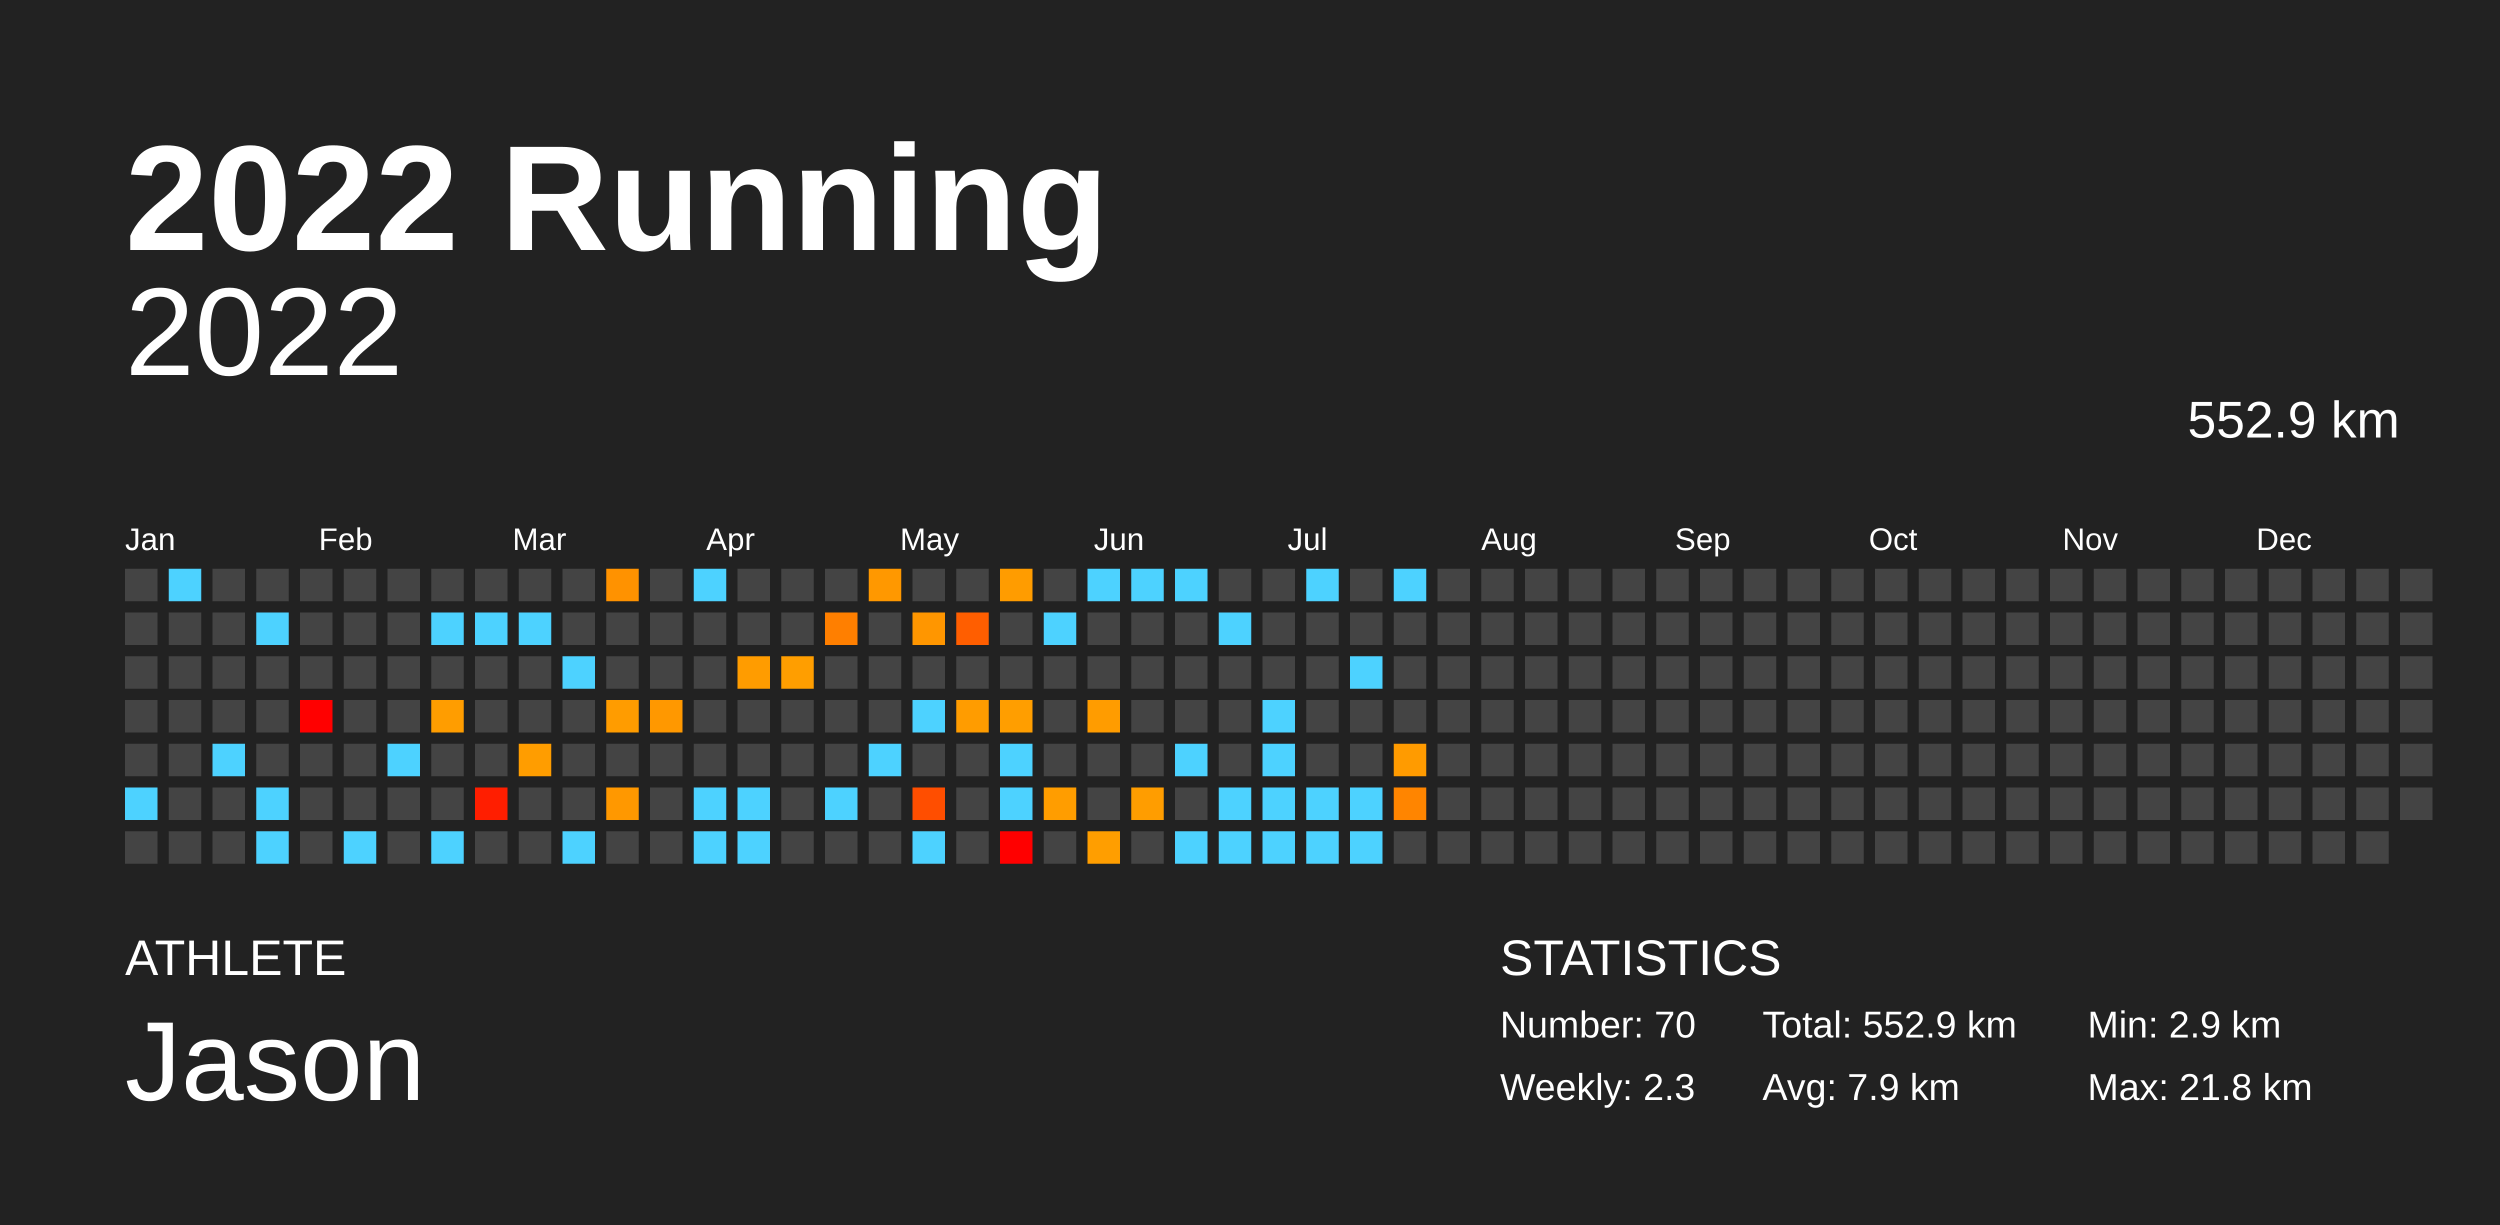
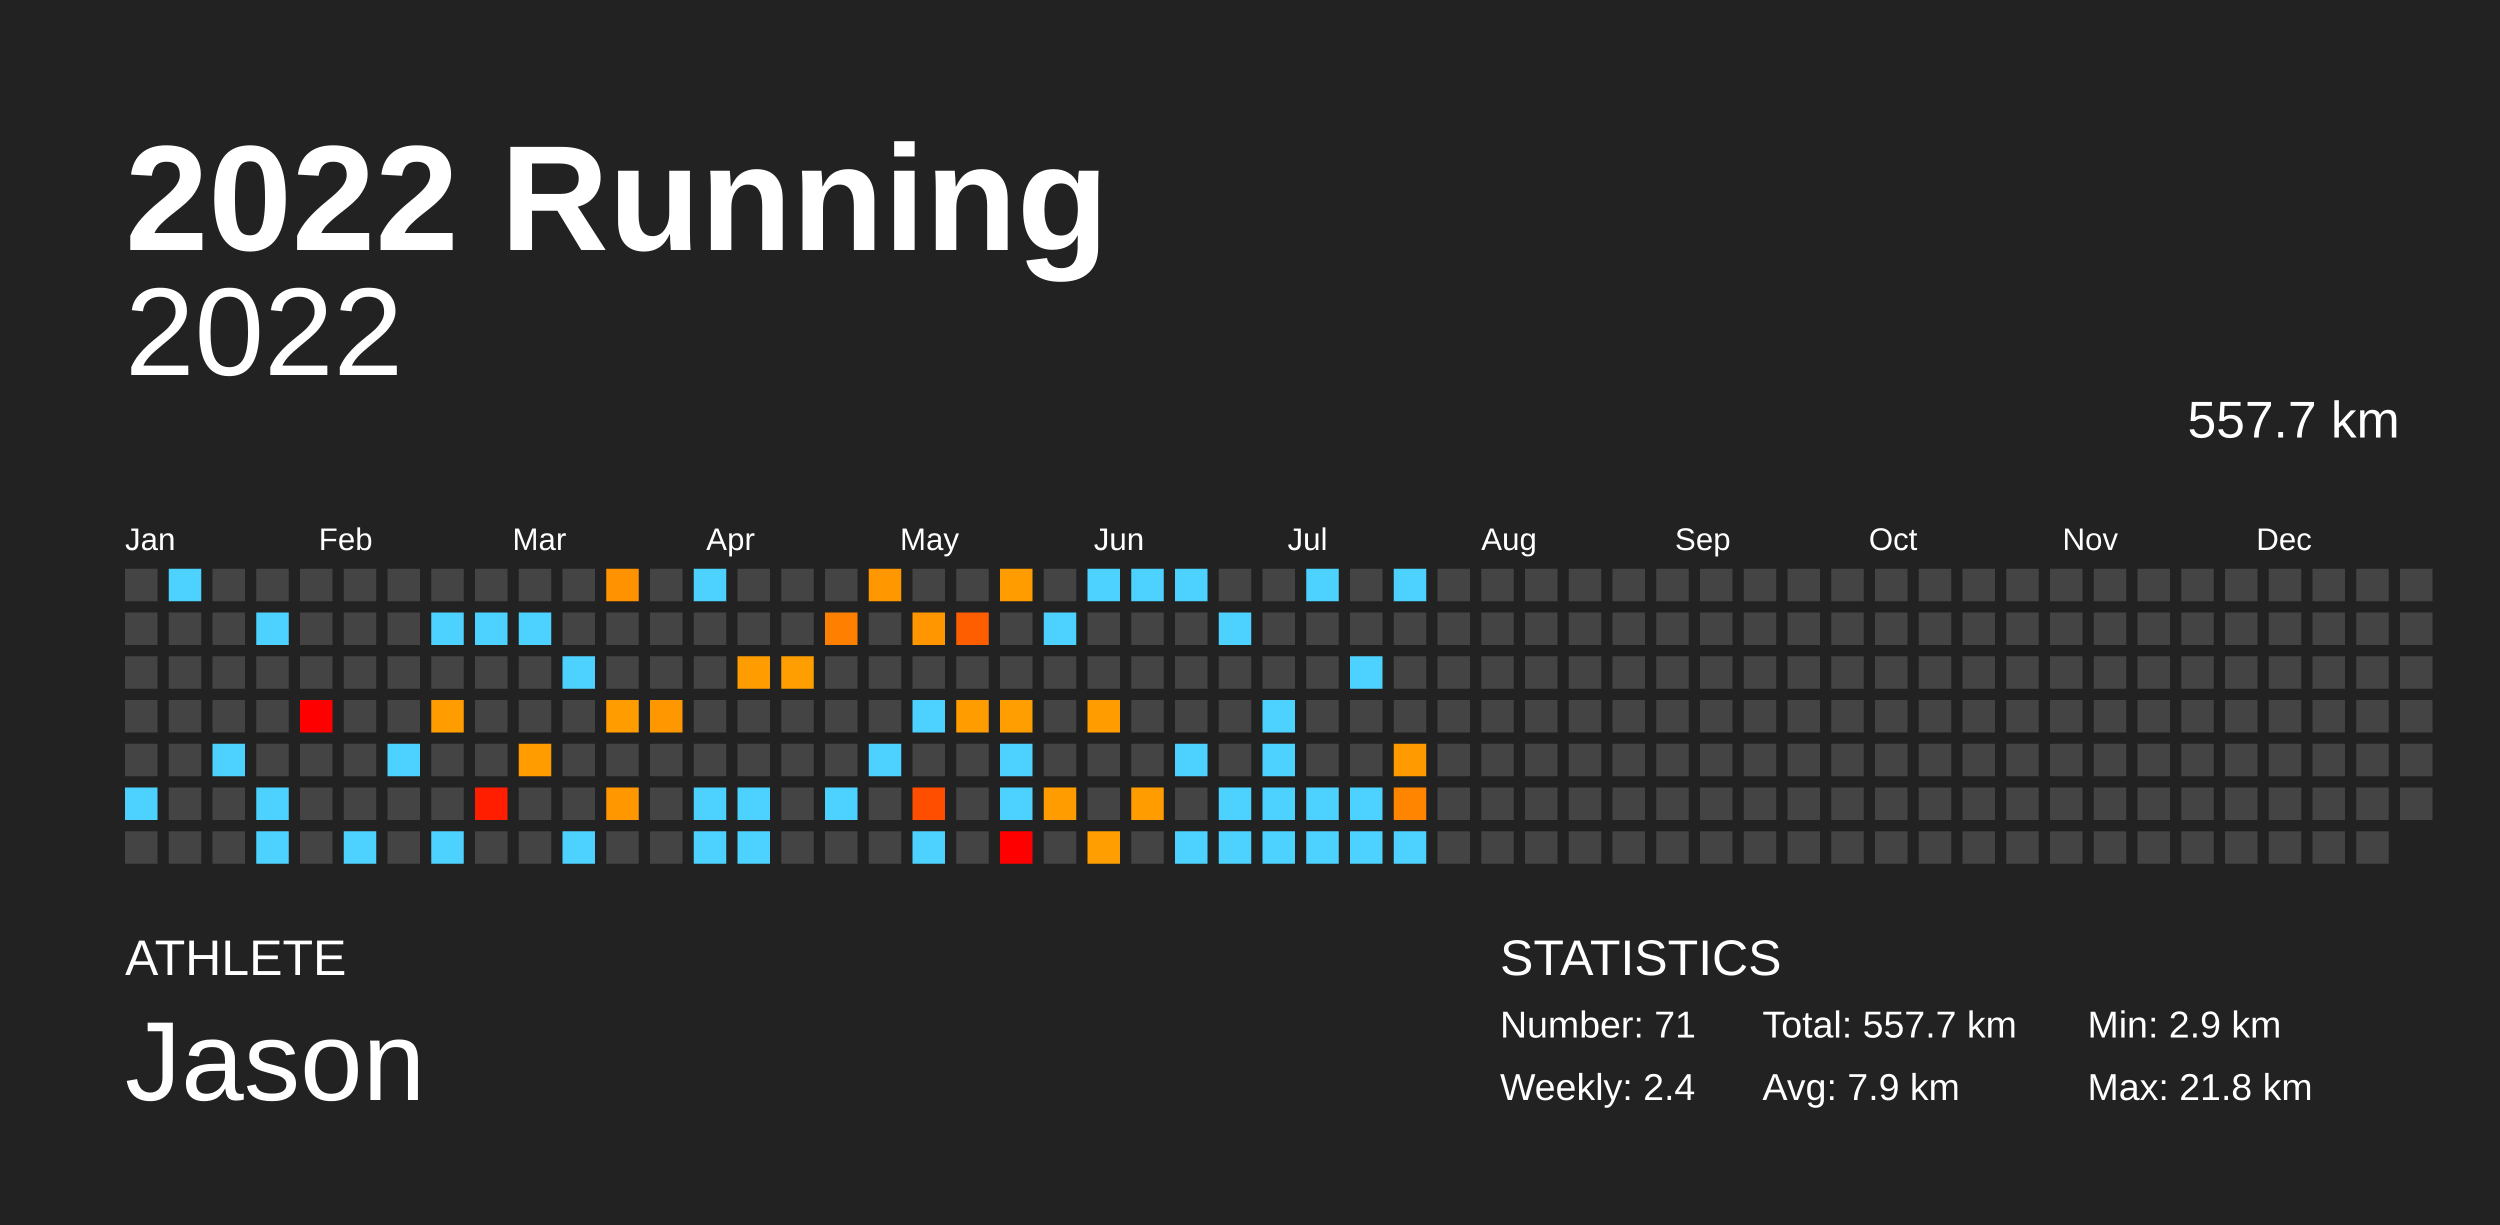
<svg xmlns="http://www.w3.org/2000/svg" baseProfile="full" height="98mm" version="1.1" viewBox="0,0,200,98" width="200mm">
  <defs />
  <rect fill="#222222" height="98" width="200" x="0" y="0" />
  <text fill="#FFFFFF" style="font-size:12px; font-family:Arial; font-weight:bold;" x="10" y="20">2022 Running</text>
  <text fill="#FFFFFF" style="font-size:4px; font-family:Arial" x="10" y="78">ATHLETE</text>
  <text fill="#FFFFFF" style="font-size:9px; font-family:Arial" x="10" y="88">Jason</text>
  <text fill="#FFFFFF" style="font-size:4px; font-family:Arial" x="120" y="78">STATISTICS</text>
-   <text fill="#FFFFFF" style="font-size:3px; font-family:Arial" x="120" y="83">Number: 70</text>
-   <text fill="#FFFFFF" style="font-size:3px; font-family:Arial" x="120" y="88">Weekly: 2.3</text>
-   <text fill="#FFFFFF" style="font-size:3px; font-family:Arial" x="141" y="83">Total: 552.9 km</text>
+   <text fill="#FFFFFF" style="font-size:3px; font-family:Arial" x="120" y="83">Number: 71</text>
+   <text fill="#FFFFFF" style="font-size:3px; font-family:Arial" x="120" y="88">Weekly: 2.4</text>
+   <text fill="#FFFFFF" style="font-size:3px; font-family:Arial" x="141" y="83">Total: 557.7 km</text>
  <text fill="#FFFFFF" style="font-size:3px; font-family:Arial" x="141" y="88">Avg: 7.9 km</text>
  <text fill="#FFFFFF" style="font-size:3px; font-family:Arial" x="167" y="83">Min: 2.9 km</text>
  <text fill="#FFFFFF" style="font-size:3px; font-family:Arial" x="167" y="88">Max: 21.8 km</text>
  <text alignment-baseline="hanging" fill="#FFFFFF" style="font-size:10.0px; font-family:Arial;" x="10" y="30">2022</text>
-   <text alignment-baseline="hanging" fill="#FFFFFF" style="font-size:4.125px; font-family:Arial;" x="175" y="35">552.9 km</text>
+   <text alignment-baseline="hanging" fill="#FFFFFF" style="font-size:4.125px; font-family:Arial;" x="175" y="35">557.7 km</text>
  <text fill="#FFFFFF" style="font-size:2.5px; font-family:Arial" x="10.0" y="44">Jan</text>
  <text fill="#FFFFFF" style="font-size:2.5px; font-family:Arial" x="25.5" y="44">Feb</text>
  <text fill="#FFFFFF" style="font-size:2.5px; font-family:Arial" x="41.0" y="44">Mar</text>
  <text fill="#FFFFFF" style="font-size:2.5px; font-family:Arial" x="56.5" y="44">Apr</text>
  <text fill="#FFFFFF" style="font-size:2.5px; font-family:Arial" x="72.0" y="44">May</text>
  <text fill="#FFFFFF" style="font-size:2.5px; font-family:Arial" x="87.5" y="44">Jun</text>
  <text fill="#FFFFFF" style="font-size:2.5px; font-family:Arial" x="103.0" y="44">Jul</text>
  <text fill="#FFFFFF" style="font-size:2.5px; font-family:Arial" x="118.5" y="44">Aug</text>
  <text fill="#FFFFFF" style="font-size:2.5px; font-family:Arial" x="134.0" y="44">Sep</text>
  <text fill="#FFFFFF" style="font-size:2.5px; font-family:Arial" x="149.5" y="44">Oct</text>
  <text fill="#FFFFFF" style="font-size:2.5px; font-family:Arial" x="165.0" y="44">Nov</text>
  <text fill="#FFFFFF" style="font-size:2.5px; font-family:Arial" x="180.5" y="44">Dec</text>
  <rect fill="#444444" height="2.6" width="2.6" x="10.0" y="45.5" />
  <rect fill="#444444" height="2.6" width="2.6" x="10.0" y="49.0" />
  <rect fill="#444444" height="2.6" width="2.6" x="10.0" y="52.5" />
  <rect fill="#444444" height="2.6" width="2.6" x="10.0" y="56.0" />
  <rect fill="#444444" height="2.6" width="2.6" x="10.0" y="59.5" />
  <rect fill="#4dd2ff" height="2.6" width="2.6" x="10.0" y="63.0" />
  <rect fill="#444444" height="2.6" width="2.6" x="10.0" y="66.5" />
  <rect fill="#4dd2ff" height="2.6" width="2.6" x="13.5" y="45.5" />
  <rect fill="#444444" height="2.6" width="2.6" x="13.5" y="49.0" />
  <rect fill="#444444" height="2.6" width="2.6" x="13.5" y="52.5" />
  <rect fill="#444444" height="2.6" width="2.6" x="13.5" y="56.0" />
  <rect fill="#444444" height="2.6" width="2.6" x="13.5" y="59.5" />
  <rect fill="#444444" height="2.6" width="2.6" x="13.5" y="63.0" />
  <rect fill="#444444" height="2.6" width="2.6" x="13.5" y="66.5" />
  <rect fill="#444444" height="2.6" width="2.6" x="17.0" y="45.5" />
  <rect fill="#444444" height="2.6" width="2.6" x="17.0" y="49.0" />
  <rect fill="#444444" height="2.6" width="2.6" x="17.0" y="52.5" />
  <rect fill="#444444" height="2.6" width="2.6" x="17.0" y="56.0" />
  <rect fill="#4dd2ff" height="2.6" width="2.6" x="17.0" y="59.5" />
  <rect fill="#444444" height="2.6" width="2.6" x="17.0" y="63.0" />
  <rect fill="#444444" height="2.6" width="2.6" x="17.0" y="66.5" />
  <rect fill="#444444" height="2.6" width="2.6" x="20.5" y="45.5" />
  <rect fill="#4dd2ff" height="2.6" width="2.6" x="20.5" y="49.0" />
  <rect fill="#444444" height="2.6" width="2.6" x="20.5" y="52.5" />
  <rect fill="#444444" height="2.6" width="2.6" x="20.5" y="56.0" />
  <rect fill="#444444" height="2.6" width="2.6" x="20.5" y="59.5" />
  <rect fill="#4dd2ff" height="2.6" width="2.6" x="20.5" y="63.0" />
  <rect fill="#4dd2ff" height="2.6" width="2.6" x="20.5" y="66.5" />
  <rect fill="#444444" height="2.6" width="2.6" x="24.0" y="45.5" />
  <rect fill="#444444" height="2.6" width="2.6" x="24.0" y="49.0" />
  <rect fill="#444444" height="2.6" width="2.6" x="24.0" y="52.5" />
  <rect fill="red" height="2.6" width="2.6" x="24.0" y="56.0" />
  <rect fill="#444444" height="2.6" width="2.6" x="24.0" y="59.5" />
  <rect fill="#444444" height="2.6" width="2.6" x="24.0" y="63.0" />
  <rect fill="#444444" height="2.6" width="2.6" x="24.0" y="66.5" />
  <rect fill="#444444" height="2.6" width="2.6" x="27.5" y="45.5" />
  <rect fill="#444444" height="2.6" width="2.6" x="27.5" y="49.0" />
  <rect fill="#444444" height="2.6" width="2.6" x="27.5" y="52.5" />
  <rect fill="#444444" height="2.6" width="2.6" x="27.5" y="56.0" />
  <rect fill="#444444" height="2.6" width="2.6" x="27.5" y="59.5" />
  <rect fill="#444444" height="2.6" width="2.6" x="27.5" y="63.0" />
  <rect fill="#4dd2ff" height="2.6" width="2.6" x="27.5" y="66.5" />
  <rect fill="#444444" height="2.6" width="2.6" x="31.0" y="45.5" />
  <rect fill="#444444" height="2.6" width="2.6" x="31.0" y="49.0" />
  <rect fill="#444444" height="2.6" width="2.6" x="31.0" y="52.5" />
  <rect fill="#444444" height="2.6" width="2.6" x="31.0" y="56.0" />
  <rect fill="#4dd2ff" height="2.6" width="2.6" x="31.0" y="59.5" />
  <rect fill="#444444" height="2.6" width="2.6" x="31.0" y="63.0" />
  <rect fill="#444444" height="2.6" width="2.6" x="31.0" y="66.5" />
  <rect fill="#444444" height="2.6" width="2.6" x="34.5" y="45.5" />
  <rect fill="#4dd2ff" height="2.6" width="2.6" x="34.5" y="49.0" />
  <rect fill="#444444" height="2.6" width="2.6" x="34.5" y="52.5" />
  <rect fill="#ff9d00" height="2.6" width="2.6" x="34.5" y="56.0" />
  <rect fill="#444444" height="2.6" width="2.6" x="34.5" y="59.5" />
  <rect fill="#444444" height="2.6" width="2.6" x="34.5" y="63.0" />
  <rect fill="#4dd2ff" height="2.6" width="2.6" x="34.5" y="66.5" />
  <rect fill="#444444" height="2.6" width="2.6" x="38.0" y="45.5" />
  <rect fill="#4dd2ff" height="2.6" width="2.6" x="38.0" y="49.0" />
  <rect fill="#444444" height="2.6" width="2.6" x="38.0" y="52.5" />
  <rect fill="#444444" height="2.6" width="2.6" x="38.0" y="56.0" />
  <rect fill="#444444" height="2.6" width="2.6" x="38.0" y="59.5" />
  <rect fill="#ff1e00" height="2.6" width="2.6" x="38.0" y="63.0" />
  <rect fill="#444444" height="2.6" width="2.6" x="38.0" y="66.5" />
  <rect fill="#444444" height="2.6" width="2.6" x="41.5" y="45.5" />
  <rect fill="#4dd2ff" height="2.6" width="2.6" x="41.5" y="49.0" />
  <rect fill="#444444" height="2.6" width="2.6" x="41.5" y="52.5" />
  <rect fill="#444444" height="2.6" width="2.6" x="41.5" y="56.0" />
  <rect fill="#ff9d00" height="2.6" width="2.6" x="41.5" y="59.5" />
  <rect fill="#444444" height="2.6" width="2.6" x="41.5" y="63.0" />
  <rect fill="#444444" height="2.6" width="2.6" x="41.5" y="66.5" />
  <rect fill="#444444" height="2.6" width="2.6" x="45.0" y="45.5" />
  <rect fill="#444444" height="2.6" width="2.6" x="45.0" y="49.0" />
  <rect fill="#4dd2ff" height="2.6" width="2.6" x="45.0" y="52.5" />
  <rect fill="#444444" height="2.6" width="2.6" x="45.0" y="56.0" />
  <rect fill="#444444" height="2.6" width="2.6" x="45.0" y="59.5" />
  <rect fill="#444444" height="2.6" width="2.6" x="45.0" y="63.0" />
  <rect fill="#4dd2ff" height="2.6" width="2.6" x="45.0" y="66.5" />
  <rect fill="#ff9200" height="2.6" width="2.6" x="48.5" y="45.5" />
  <rect fill="#444444" height="2.6" width="2.6" x="48.5" y="49.0" />
  <rect fill="#444444" height="2.6" width="2.6" x="48.5" y="52.5" />
  <rect fill="#ff9c00" height="2.6" width="2.6" x="48.5" y="56.0" />
  <rect fill="#444444" height="2.6" width="2.6" x="48.5" y="59.5" />
  <rect fill="#ff9800" height="2.6" width="2.6" x="48.5" y="63.0" />
  <rect fill="#444444" height="2.6" width="2.6" x="48.5" y="66.5" />
  <rect fill="#444444" height="2.6" width="2.6" x="52.0" y="45.5" />
  <rect fill="#444444" height="2.6" width="2.6" x="52.0" y="49.0" />
  <rect fill="#444444" height="2.6" width="2.6" x="52.0" y="52.5" />
  <rect fill="#ff9800" height="2.6" width="2.6" x="52.0" y="56.0" />
  <rect fill="#444444" height="2.6" width="2.6" x="52.0" y="59.5" />
  <rect fill="#444444" height="2.6" width="2.6" x="52.0" y="63.0" />
  <rect fill="#444444" height="2.6" width="2.6" x="52.0" y="66.5" />
  <rect fill="#4dd2ff" height="2.6" width="2.6" x="55.5" y="45.5" />
  <rect fill="#444444" height="2.6" width="2.6" x="55.5" y="49.0" />
  <rect fill="#444444" height="2.6" width="2.6" x="55.5" y="52.5" />
  <rect fill="#444444" height="2.6" width="2.6" x="55.5" y="56.0" />
  <rect fill="#444444" height="2.6" width="2.6" x="55.5" y="59.5" />
  <rect fill="#4dd2ff" height="2.6" width="2.6" x="55.5" y="63.0" />
  <rect fill="#4dd2ff" height="2.6" width="2.6" x="55.5" y="66.5" />
  <rect fill="#444444" height="2.6" width="2.6" x="59.0" y="45.5" />
  <rect fill="#444444" height="2.6" width="2.6" x="59.0" y="49.0" />
  <rect fill="#ff9c00" height="2.6" width="2.6" x="59.0" y="52.5" />
  <rect fill="#444444" height="2.6" width="2.6" x="59.0" y="56.0" />
  <rect fill="#444444" height="2.6" width="2.6" x="59.0" y="59.5" />
  <rect fill="#4dd2ff" height="2.6" width="2.6" x="59.0" y="63.0" />
  <rect fill="#4dd2ff" height="2.6" width="2.6" x="59.0" y="66.5" />
  <rect fill="#444444" height="2.6" width="2.6" x="62.5" y="45.5" />
  <rect fill="#444444" height="2.6" width="2.6" x="62.5" y="49.0" />
  <rect fill="#ff9e00" height="2.6" width="2.6" x="62.5" y="52.5" />
  <rect fill="#444444" height="2.6" width="2.6" x="62.5" y="56.0" />
  <rect fill="#444444" height="2.6" width="2.6" x="62.5" y="59.5" />
  <rect fill="#444444" height="2.6" width="2.6" x="62.5" y="63.0" />
  <rect fill="#444444" height="2.6" width="2.6" x="62.5" y="66.5" />
  <rect fill="#444444" height="2.6" width="2.6" x="66.0" y="45.5" />
  <rect fill="#ff7f00" height="2.6" width="2.6" x="66.0" y="49.0" />
  <rect fill="#444444" height="2.6" width="2.6" x="66.0" y="52.5" />
  <rect fill="#444444" height="2.6" width="2.6" x="66.0" y="56.0" />
  <rect fill="#444444" height="2.6" width="2.6" x="66.0" y="59.5" />
  <rect fill="#4dd2ff" height="2.6" width="2.6" x="66.0" y="63.0" />
  <rect fill="#444444" height="2.6" width="2.6" x="66.0" y="66.5" />
  <rect fill="#ff9800" height="2.6" width="2.6" x="69.5" y="45.5" />
  <rect fill="#444444" height="2.6" width="2.6" x="69.5" y="49.0" />
  <rect fill="#444444" height="2.6" width="2.6" x="69.5" y="52.5" />
  <rect fill="#444444" height="2.6" width="2.6" x="69.5" y="56.0" />
  <rect fill="#4dd2ff" height="2.6" width="2.6" x="69.5" y="59.5" />
  <rect fill="#444444" height="2.6" width="2.6" x="69.5" y="63.0" />
  <rect fill="#444444" height="2.6" width="2.6" x="69.5" y="66.5" />
  <rect fill="#444444" height="2.6" width="2.6" x="73.0" y="45.5" />
  <rect fill="#ff9600" height="2.6" width="2.6" x="73.0" y="49.0" />
  <rect fill="#444444" height="2.6" width="2.6" x="73.0" y="52.5" />
  <rect fill="#4dd2ff" height="2.6" width="2.6" x="73.0" y="56.0" />
  <rect fill="#444444" height="2.6" width="2.6" x="73.0" y="59.5" />
  <rect fill="#ff4e00" height="2.6" width="2.6" x="73.0" y="63.0" />
  <rect fill="#4dd2ff" height="2.6" width="2.6" x="73.0" y="66.5" />
  <rect fill="#444444" height="2.6" width="2.6" x="76.5" y="45.5" />
  <rect fill="#ff5e00" height="2.6" width="2.6" x="76.5" y="49.0" />
  <rect fill="#444444" height="2.6" width="2.6" x="76.5" y="52.5" />
  <rect fill="#ff9c00" height="2.6" width="2.6" x="76.5" y="56.0" />
  <rect fill="#444444" height="2.6" width="2.6" x="76.5" y="59.5" />
  <rect fill="#444444" height="2.6" width="2.6" x="76.5" y="63.0" />
  <rect fill="#444444" height="2.6" width="2.6" x="76.5" y="66.5" />
  <rect fill="#ff9c00" height="2.6" width="2.6" x="80.0" y="45.5" />
  <rect fill="#444444" height="2.6" width="2.6" x="80.0" y="49.0" />
  <rect fill="#444444" height="2.6" width="2.6" x="80.0" y="52.5" />
  <rect fill="#ff9e00" height="2.6" width="2.6" x="80.0" y="56.0" />
  <rect fill="#4dd2ff" height="2.6" width="2.6" x="80.0" y="59.5" />
  <rect fill="#4dd2ff" height="2.6" width="2.6" x="80.0" y="63.0" />
  <rect fill="red" height="2.6" width="2.6" x="80.0" y="66.5" />
  <rect fill="#444444" height="2.6" width="2.6" x="83.5" y="45.5" />
  <rect fill="#4dd2ff" height="2.6" width="2.6" x="83.5" y="49.0" />
  <rect fill="#444444" height="2.6" width="2.6" x="83.5" y="52.5" />
  <rect fill="#444444" height="2.6" width="2.6" x="83.5" y="56.0" />
  <rect fill="#444444" height="2.6" width="2.6" x="83.5" y="59.5" />
  <rect fill="#ff9d00" height="2.6" width="2.6" x="83.5" y="63.0" />
  <rect fill="#444444" height="2.6" width="2.6" x="83.5" y="66.5" />
  <rect fill="#4dd2ff" height="2.6" width="2.6" x="87.0" y="45.5" />
  <rect fill="#444444" height="2.6" width="2.6" x="87.0" y="49.0" />
  <rect fill="#444444" height="2.6" width="2.6" x="87.0" y="52.5" />
  <rect fill="#ff9c00" height="2.6" width="2.6" x="87.0" y="56.0" />
  <rect fill="#444444" height="2.6" width="2.6" x="87.0" y="59.5" />
  <rect fill="#444444" height="2.6" width="2.6" x="87.0" y="63.0" />
  <rect fill="#ff9e00" height="2.6" width="2.6" x="87.0" y="66.5" />
  <rect fill="#4dd2ff" height="2.6" width="2.6" x="90.5" y="45.5" />
  <rect fill="#444444" height="2.6" width="2.6" x="90.5" y="49.0" />
  <rect fill="#444444" height="2.6" width="2.6" x="90.5" y="52.5" />
  <rect fill="#444444" height="2.6" width="2.6" x="90.5" y="56.0" />
  <rect fill="#444444" height="2.6" width="2.6" x="90.5" y="59.5" />
  <rect fill="#ff9d00" height="2.6" width="2.6" x="90.5" y="63.0" />
  <rect fill="#444444" height="2.6" width="2.6" x="90.5" y="66.5" />
  <rect fill="#4dd2ff" height="2.6" width="2.6" x="94.0" y="45.5" />
  <rect fill="#444444" height="2.6" width="2.6" x="94.0" y="49.0" />
  <rect fill="#444444" height="2.6" width="2.6" x="94.0" y="52.5" />
  <rect fill="#444444" height="2.6" width="2.6" x="94.0" y="56.0" />
  <rect fill="#4dd2ff" height="2.6" width="2.6" x="94.0" y="59.5" />
  <rect fill="#444444" height="2.6" width="2.6" x="94.0" y="63.0" />
  <rect fill="#4dd2ff" height="2.6" width="2.6" x="94.0" y="66.5" />
  <rect fill="#444444" height="2.6" width="2.6" x="97.5" y="45.5" />
  <rect fill="#4dd2ff" height="2.6" width="2.6" x="97.5" y="49.0" />
  <rect fill="#444444" height="2.6" width="2.6" x="97.5" y="52.5" />
  <rect fill="#444444" height="2.6" width="2.6" x="97.5" y="56.0" />
  <rect fill="#444444" height="2.6" width="2.6" x="97.5" y="59.5" />
  <rect fill="#4dd2ff" height="2.6" width="2.6" x="97.5" y="63.0" />
  <rect fill="#4dd2ff" height="2.6" width="2.6" x="97.5" y="66.5" />
  <rect fill="#444444" height="2.6" width="2.6" x="101.0" y="45.5" />
  <rect fill="#444444" height="2.6" width="2.6" x="101.0" y="49.0" />
  <rect fill="#444444" height="2.6" width="2.6" x="101.0" y="52.5" />
  <rect fill="#4dd2ff" height="2.6" width="2.6" x="101.0" y="56.0" />
  <rect fill="#4dd2ff" height="2.6" width="2.6" x="101.0" y="59.5" />
  <rect fill="#4dd2ff" height="2.6" width="2.6" x="101.0" y="63.0" />
  <rect fill="#4dd2ff" height="2.6" width="2.6" x="101.0" y="66.5" />
  <rect fill="#4dd2ff" height="2.6" width="2.6" x="104.5" y="45.5" />
  <rect fill="#444444" height="2.6" width="2.6" x="104.5" y="49.0" />
  <rect fill="#444444" height="2.6" width="2.6" x="104.5" y="52.5" />
  <rect fill="#444444" height="2.6" width="2.6" x="104.5" y="56.0" />
  <rect fill="#444444" height="2.6" width="2.6" x="104.5" y="59.5" />
  <rect fill="#4dd2ff" height="2.6" width="2.6" x="104.5" y="63.0" />
  <rect fill="#4dd2ff" height="2.6" width="2.6" x="104.5" y="66.5" />
  <rect fill="#444444" height="2.6" width="2.6" x="108.0" y="45.5" />
  <rect fill="#444444" height="2.6" width="2.6" x="108.0" y="49.0" />
  <rect fill="#4dd2ff" height="2.6" width="2.6" x="108.0" y="52.5" />
  <rect fill="#444444" height="2.6" width="2.6" x="108.0" y="56.0" />
  <rect fill="#444444" height="2.6" width="2.6" x="108.0" y="59.5" />
  <rect fill="#4dd2ff" height="2.6" width="2.6" x="108.0" y="63.0" />
  <rect fill="#4dd2ff" height="2.6" width="2.6" x="108.0" y="66.5" />
  <rect fill="#4dd2ff" height="2.6" width="2.6" x="111.5" y="45.5" />
  <rect fill="#444444" height="2.6" width="2.6" x="111.5" y="49.0" />
  <rect fill="#444444" height="2.6" width="2.6" x="111.5" y="52.5" />
  <rect fill="#444444" height="2.6" width="2.6" x="111.5" y="56.0" />
  <rect fill="#ff9b00" height="2.6" width="2.6" x="111.5" y="59.5" />
  <rect fill="#ff8500" height="2.6" width="2.6" x="111.5" y="63.0" />
-   <rect fill="#444444" height="2.6" width="2.6" x="111.5" y="66.5" />
+   <rect fill="#4dd2ff" height="2.6" width="2.6" x="111.5" y="66.5" />
  <rect fill="#444444" height="2.6" width="2.6" x="115.0" y="45.5" />
  <rect fill="#444444" height="2.6" width="2.6" x="115.0" y="49.0" />
  <rect fill="#444444" height="2.6" width="2.6" x="115.0" y="52.5" />
  <rect fill="#444444" height="2.6" width="2.6" x="115.0" y="56.0" />
  <rect fill="#444444" height="2.6" width="2.6" x="115.0" y="59.5" />
  <rect fill="#444444" height="2.6" width="2.6" x="115.0" y="63.0" />
  <rect fill="#444444" height="2.6" width="2.6" x="115.0" y="66.5" />
  <rect fill="#444444" height="2.6" width="2.6" x="118.5" y="45.5" />
  <rect fill="#444444" height="2.6" width="2.6" x="118.5" y="49.0" />
  <rect fill="#444444" height="2.6" width="2.6" x="118.5" y="52.5" />
  <rect fill="#444444" height="2.6" width="2.6" x="118.5" y="56.0" />
  <rect fill="#444444" height="2.6" width="2.6" x="118.5" y="59.5" />
  <rect fill="#444444" height="2.6" width="2.6" x="118.5" y="63.0" />
  <rect fill="#444444" height="2.6" width="2.6" x="118.5" y="66.5" />
  <rect fill="#444444" height="2.6" width="2.6" x="122.0" y="45.5" />
  <rect fill="#444444" height="2.6" width="2.6" x="122.0" y="49.0" />
  <rect fill="#444444" height="2.6" width="2.6" x="122.0" y="52.5" />
  <rect fill="#444444" height="2.6" width="2.6" x="122.0" y="56.0" />
  <rect fill="#444444" height="2.6" width="2.6" x="122.0" y="59.5" />
  <rect fill="#444444" height="2.6" width="2.6" x="122.0" y="63.0" />
  <rect fill="#444444" height="2.6" width="2.6" x="122.0" y="66.5" />
  <rect fill="#444444" height="2.6" width="2.6" x="125.5" y="45.5" />
  <rect fill="#444444" height="2.6" width="2.6" x="125.5" y="49.0" />
  <rect fill="#444444" height="2.6" width="2.6" x="125.5" y="52.5" />
  <rect fill="#444444" height="2.6" width="2.6" x="125.5" y="56.0" />
  <rect fill="#444444" height="2.6" width="2.6" x="125.5" y="59.5" />
  <rect fill="#444444" height="2.6" width="2.6" x="125.5" y="63.0" />
  <rect fill="#444444" height="2.6" width="2.6" x="125.5" y="66.5" />
  <rect fill="#444444" height="2.6" width="2.6" x="129.0" y="45.5" />
  <rect fill="#444444" height="2.6" width="2.6" x="129.0" y="49.0" />
  <rect fill="#444444" height="2.6" width="2.6" x="129.0" y="52.5" />
  <rect fill="#444444" height="2.6" width="2.6" x="129.0" y="56.0" />
  <rect fill="#444444" height="2.6" width="2.6" x="129.0" y="59.5" />
  <rect fill="#444444" height="2.6" width="2.6" x="129.0" y="63.0" />
  <rect fill="#444444" height="2.6" width="2.6" x="129.0" y="66.5" />
  <rect fill="#444444" height="2.6" width="2.6" x="132.5" y="45.5" />
  <rect fill="#444444" height="2.6" width="2.6" x="132.5" y="49.0" />
  <rect fill="#444444" height="2.6" width="2.6" x="132.5" y="52.5" />
  <rect fill="#444444" height="2.6" width="2.6" x="132.5" y="56.0" />
  <rect fill="#444444" height="2.6" width="2.6" x="132.5" y="59.5" />
  <rect fill="#444444" height="2.6" width="2.6" x="132.5" y="63.0" />
  <rect fill="#444444" height="2.6" width="2.6" x="132.5" y="66.5" />
  <rect fill="#444444" height="2.6" width="2.6" x="136.0" y="45.5" />
  <rect fill="#444444" height="2.6" width="2.6" x="136.0" y="49.0" />
  <rect fill="#444444" height="2.6" width="2.6" x="136.0" y="52.5" />
  <rect fill="#444444" height="2.6" width="2.6" x="136.0" y="56.0" />
  <rect fill="#444444" height="2.6" width="2.6" x="136.0" y="59.5" />
  <rect fill="#444444" height="2.6" width="2.6" x="136.0" y="63.0" />
  <rect fill="#444444" height="2.6" width="2.6" x="136.0" y="66.5" />
  <rect fill="#444444" height="2.6" width="2.6" x="139.5" y="45.5" />
  <rect fill="#444444" height="2.6" width="2.6" x="139.5" y="49.0" />
  <rect fill="#444444" height="2.6" width="2.6" x="139.5" y="52.5" />
  <rect fill="#444444" height="2.6" width="2.6" x="139.5" y="56.0" />
  <rect fill="#444444" height="2.6" width="2.6" x="139.5" y="59.5" />
  <rect fill="#444444" height="2.6" width="2.6" x="139.5" y="63.0" />
  <rect fill="#444444" height="2.6" width="2.6" x="139.5" y="66.5" />
  <rect fill="#444444" height="2.6" width="2.6" x="143.0" y="45.5" />
  <rect fill="#444444" height="2.6" width="2.6" x="143.0" y="49.0" />
  <rect fill="#444444" height="2.6" width="2.6" x="143.0" y="52.5" />
  <rect fill="#444444" height="2.6" width="2.6" x="143.0" y="56.0" />
  <rect fill="#444444" height="2.6" width="2.6" x="143.0" y="59.5" />
  <rect fill="#444444" height="2.6" width="2.6" x="143.0" y="63.0" />
  <rect fill="#444444" height="2.6" width="2.6" x="143.0" y="66.5" />
  <rect fill="#444444" height="2.6" width="2.6" x="146.5" y="45.5" />
  <rect fill="#444444" height="2.6" width="2.6" x="146.5" y="49.0" />
  <rect fill="#444444" height="2.6" width="2.6" x="146.5" y="52.5" />
  <rect fill="#444444" height="2.6" width="2.6" x="146.5" y="56.0" />
  <rect fill="#444444" height="2.6" width="2.6" x="146.5" y="59.5" />
  <rect fill="#444444" height="2.6" width="2.6" x="146.5" y="63.0" />
  <rect fill="#444444" height="2.6" width="2.6" x="146.5" y="66.5" />
  <rect fill="#444444" height="2.6" width="2.6" x="150.0" y="45.5" />
  <rect fill="#444444" height="2.6" width="2.6" x="150.0" y="49.0" />
  <rect fill="#444444" height="2.6" width="2.6" x="150.0" y="52.5" />
  <rect fill="#444444" height="2.6" width="2.6" x="150.0" y="56.0" />
  <rect fill="#444444" height="2.6" width="2.6" x="150.0" y="59.5" />
  <rect fill="#444444" height="2.6" width="2.6" x="150.0" y="63.0" />
  <rect fill="#444444" height="2.6" width="2.6" x="150.0" y="66.5" />
  <rect fill="#444444" height="2.6" width="2.6" x="153.5" y="45.5" />
  <rect fill="#444444" height="2.6" width="2.6" x="153.5" y="49.0" />
  <rect fill="#444444" height="2.6" width="2.6" x="153.5" y="52.5" />
  <rect fill="#444444" height="2.6" width="2.6" x="153.5" y="56.0" />
  <rect fill="#444444" height="2.6" width="2.6" x="153.5" y="59.5" />
  <rect fill="#444444" height="2.6" width="2.6" x="153.5" y="63.0" />
  <rect fill="#444444" height="2.6" width="2.6" x="153.5" y="66.5" />
  <rect fill="#444444" height="2.6" width="2.6" x="157.0" y="45.5" />
  <rect fill="#444444" height="2.6" width="2.6" x="157.0" y="49.0" />
  <rect fill="#444444" height="2.6" width="2.6" x="157.0" y="52.5" />
  <rect fill="#444444" height="2.6" width="2.6" x="157.0" y="56.0" />
  <rect fill="#444444" height="2.6" width="2.6" x="157.0" y="59.5" />
  <rect fill="#444444" height="2.6" width="2.6" x="157.0" y="63.0" />
  <rect fill="#444444" height="2.6" width="2.6" x="157.0" y="66.5" />
  <rect fill="#444444" height="2.6" width="2.6" x="160.5" y="45.5" />
  <rect fill="#444444" height="2.6" width="2.6" x="160.5" y="49.0" />
  <rect fill="#444444" height="2.6" width="2.6" x="160.5" y="52.5" />
  <rect fill="#444444" height="2.6" width="2.6" x="160.5" y="56.0" />
  <rect fill="#444444" height="2.6" width="2.6" x="160.5" y="59.5" />
  <rect fill="#444444" height="2.6" width="2.6" x="160.5" y="63.0" />
  <rect fill="#444444" height="2.6" width="2.6" x="160.5" y="66.5" />
  <rect fill="#444444" height="2.6" width="2.6" x="164.0" y="45.5" />
  <rect fill="#444444" height="2.6" width="2.6" x="164.0" y="49.0" />
  <rect fill="#444444" height="2.6" width="2.6" x="164.0" y="52.5" />
  <rect fill="#444444" height="2.6" width="2.6" x="164.0" y="56.0" />
  <rect fill="#444444" height="2.6" width="2.6" x="164.0" y="59.5" />
  <rect fill="#444444" height="2.6" width="2.6" x="164.0" y="63.0" />
  <rect fill="#444444" height="2.6" width="2.6" x="164.0" y="66.5" />
  <rect fill="#444444" height="2.6" width="2.6" x="167.5" y="45.5" />
  <rect fill="#444444" height="2.6" width="2.6" x="167.5" y="49.0" />
  <rect fill="#444444" height="2.6" width="2.6" x="167.5" y="52.5" />
  <rect fill="#444444" height="2.6" width="2.6" x="167.5" y="56.0" />
  <rect fill="#444444" height="2.6" width="2.6" x="167.5" y="59.5" />
  <rect fill="#444444" height="2.6" width="2.6" x="167.5" y="63.0" />
  <rect fill="#444444" height="2.6" width="2.6" x="167.5" y="66.5" />
  <rect fill="#444444" height="2.6" width="2.6" x="171.0" y="45.5" />
  <rect fill="#444444" height="2.6" width="2.6" x="171.0" y="49.0" />
  <rect fill="#444444" height="2.6" width="2.6" x="171.0" y="52.5" />
  <rect fill="#444444" height="2.6" width="2.6" x="171.0" y="56.0" />
  <rect fill="#444444" height="2.6" width="2.6" x="171.0" y="59.5" />
  <rect fill="#444444" height="2.6" width="2.6" x="171.0" y="63.0" />
  <rect fill="#444444" height="2.6" width="2.6" x="171.0" y="66.5" />
  <rect fill="#444444" height="2.6" width="2.6" x="174.5" y="45.5" />
  <rect fill="#444444" height="2.6" width="2.6" x="174.5" y="49.0" />
  <rect fill="#444444" height="2.6" width="2.6" x="174.5" y="52.5" />
  <rect fill="#444444" height="2.6" width="2.6" x="174.5" y="56.0" />
  <rect fill="#444444" height="2.6" width="2.6" x="174.5" y="59.5" />
  <rect fill="#444444" height="2.6" width="2.6" x="174.5" y="63.0" />
  <rect fill="#444444" height="2.6" width="2.6" x="174.5" y="66.5" />
  <rect fill="#444444" height="2.6" width="2.6" x="178.0" y="45.5" />
  <rect fill="#444444" height="2.6" width="2.6" x="178.0" y="49.0" />
  <rect fill="#444444" height="2.6" width="2.6" x="178.0" y="52.5" />
  <rect fill="#444444" height="2.6" width="2.6" x="178.0" y="56.0" />
  <rect fill="#444444" height="2.6" width="2.6" x="178.0" y="59.5" />
  <rect fill="#444444" height="2.6" width="2.6" x="178.0" y="63.0" />
  <rect fill="#444444" height="2.6" width="2.6" x="178.0" y="66.5" />
  <rect fill="#444444" height="2.6" width="2.6" x="181.5" y="45.5" />
  <rect fill="#444444" height="2.6" width="2.6" x="181.5" y="49.0" />
  <rect fill="#444444" height="2.6" width="2.6" x="181.5" y="52.5" />
  <rect fill="#444444" height="2.6" width="2.6" x="181.5" y="56.0" />
  <rect fill="#444444" height="2.6" width="2.6" x="181.5" y="59.5" />
  <rect fill="#444444" height="2.6" width="2.6" x="181.5" y="63.0" />
  <rect fill="#444444" height="2.6" width="2.6" x="181.5" y="66.5" />
  <rect fill="#444444" height="2.6" width="2.6" x="185.0" y="45.5" />
  <rect fill="#444444" height="2.6" width="2.6" x="185.0" y="49.0" />
  <rect fill="#444444" height="2.6" width="2.6" x="185.0" y="52.5" />
  <rect fill="#444444" height="2.6" width="2.6" x="185.0" y="56.0" />
  <rect fill="#444444" height="2.6" width="2.6" x="185.0" y="59.5" />
  <rect fill="#444444" height="2.6" width="2.6" x="185.0" y="63.0" />
  <rect fill="#444444" height="2.6" width="2.6" x="185.0" y="66.5" />
  <rect fill="#444444" height="2.6" width="2.6" x="188.5" y="45.5" />
  <rect fill="#444444" height="2.6" width="2.6" x="188.5" y="49.0" />
  <rect fill="#444444" height="2.6" width="2.6" x="188.5" y="52.5" />
  <rect fill="#444444" height="2.6" width="2.6" x="188.5" y="56.0" />
  <rect fill="#444444" height="2.6" width="2.6" x="188.5" y="59.5" />
  <rect fill="#444444" height="2.6" width="2.6" x="188.5" y="63.0" />
  <rect fill="#444444" height="2.6" width="2.6" x="188.5" y="66.5" />
  <rect fill="#444444" height="2.6" width="2.6" x="192.0" y="45.5" />
  <rect fill="#444444" height="2.6" width="2.6" x="192.0" y="49.0" />
  <rect fill="#444444" height="2.6" width="2.6" x="192.0" y="52.5" />
  <rect fill="#444444" height="2.6" width="2.6" x="192.0" y="56.0" />
  <rect fill="#444444" height="2.6" width="2.6" x="192.0" y="59.5" />
  <rect fill="#444444" height="2.6" width="2.6" x="192.0" y="63.0" />
</svg>
